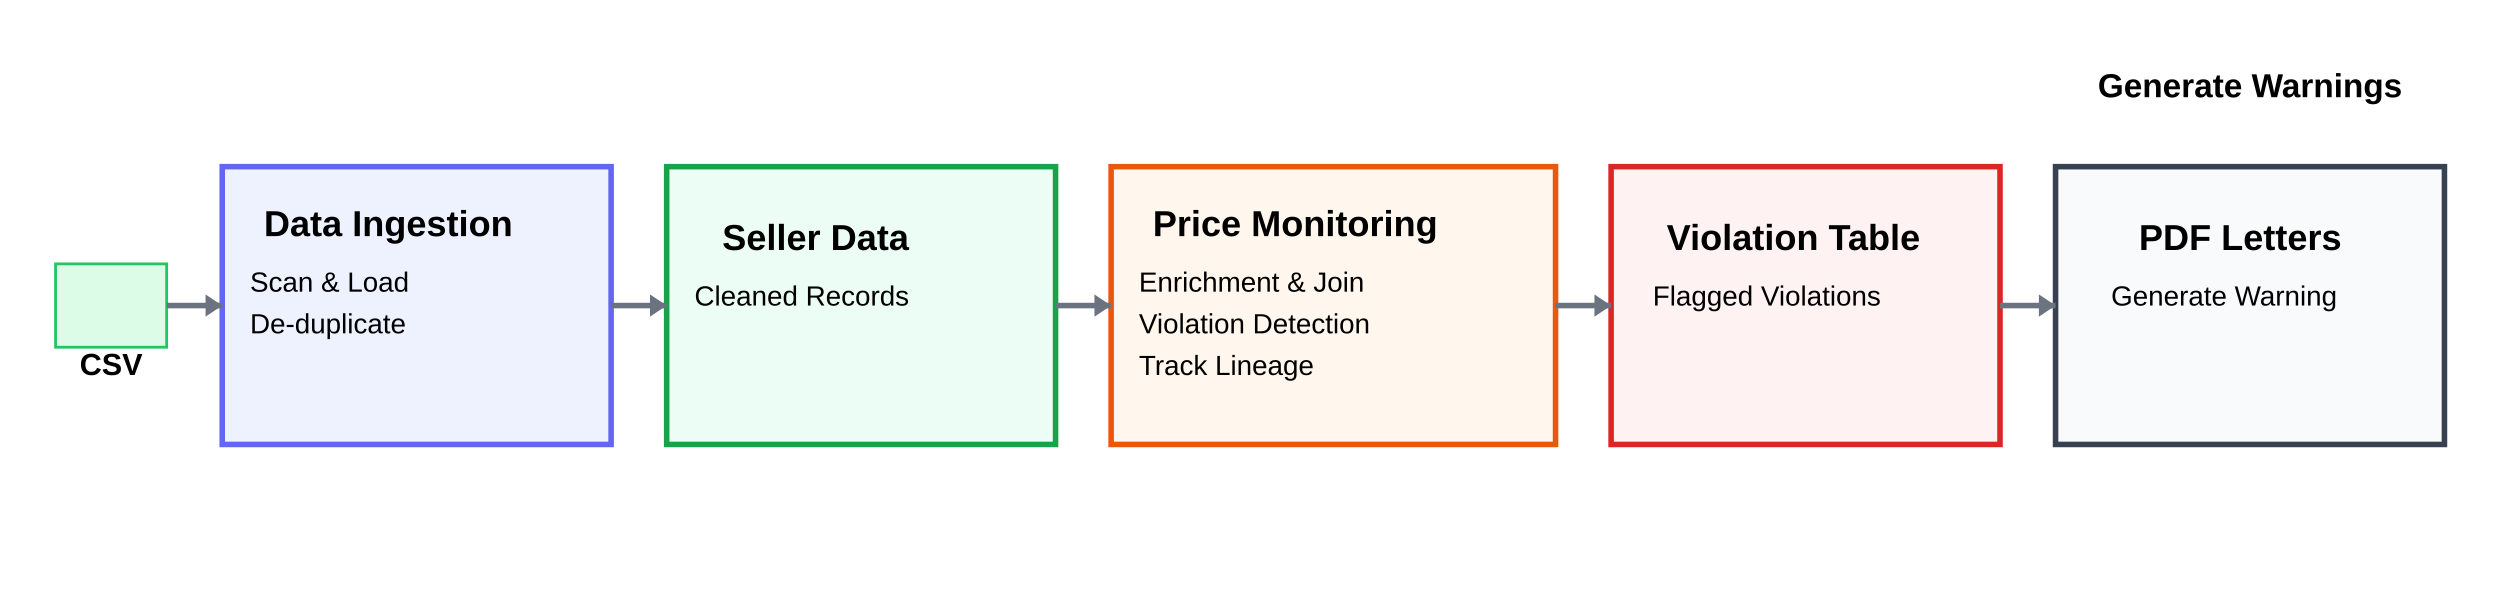
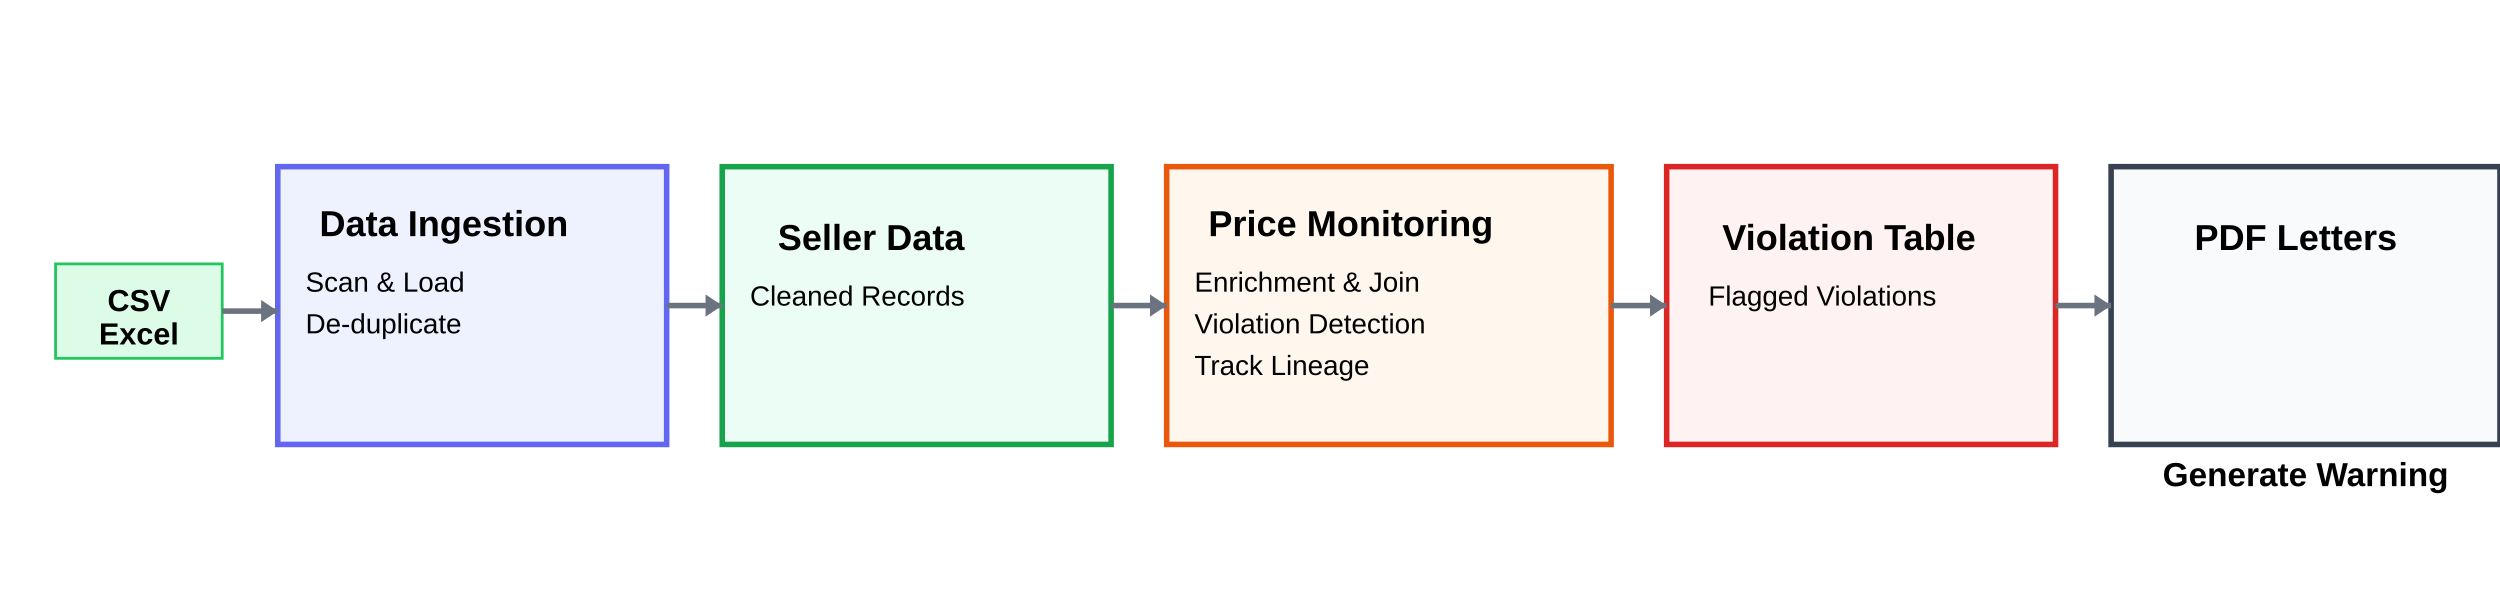
<svg xmlns="http://www.w3.org/2000/svg" viewBox="0 0 900 220">
-   <rect x="20" y="95" width="40" height="30" fill="#dcfce7" stroke="#22c55e" />
-   <text x="40" y="135" text-anchor="middle" font-family="Arial" font-size="11" font-weight="700">CSV</text>
-   <rect x="80" y="60" width="140" height="100" fill="#eef2ff" stroke="#6366f1" stroke-width="2" />
-   <text x="95" y="85" font-family="Arial" font-size="13" font-weight="700">Data Ingestion</text>
-   <text x="90" y="105" font-family="Arial" font-size="10">Scan &amp; Load</text>
-   <text x="90" y="120" font-family="Arial" font-size="10">De-duplicate</text>
-   <rect x="240" y="60" width="140" height="100" fill="#ecfdf5" stroke="#16a34a" stroke-width="2" />
-   <text x="260" y="90" font-family="Arial" font-size="13" font-weight="700">Seller Data</text>
-   <text x="250" y="110" font-family="Arial" font-size="10">Cleaned Records</text>
-   <rect x="400" y="60" width="160" height="100" fill="#fff7ed" stroke="#ea580c" stroke-width="2" />
-   <text x="415" y="85" font-family="Arial" font-size="13" font-weight="700">Price Monitoring</text>
-   <text x="410" y="105" font-family="Arial" font-size="10">Enrichment &amp; Join</text>
-   <text x="410" y="120" font-family="Arial" font-size="10">Violation Detection</text>
-   <text x="410" y="135" font-family="Arial" font-size="10">Track Lineage</text>
-   <rect x="580" y="60" width="140" height="100" fill="#fef2f2" stroke="#dc2626" stroke-width="2" />
-   <text x="600" y="90" font-family="Arial" font-size="13" font-weight="700">Violation Table</text>
-   <text x="595" y="110" font-family="Arial" font-size="10">Flagged Violations</text>
-   <rect x="740" y="60" width="140" height="100" fill="#f9fafb" stroke="#374151" stroke-width="2" />
-   <text x="770" y="90" font-family="Arial" font-size="13" font-weight="700">PDF Letters</text>
-   <text x="760" y="110" font-family="Arial" font-size="10">Generate Warning</text>
-   <text x="810" y="35" text-anchor="middle" font-family="Arial" font-size="12" font-weight="700">Generate Warnings</text>
-   <line x1="60" y1="110" x2="80" y2="110" stroke="#6b7280" stroke-width="2" />
-   <polygon points="80,110 74,106 74,114" fill="#6b7280" />
-   <line x1="220" y1="110" x2="240" y2="110" stroke="#6b7280" stroke-width="2" />
-   <polygon points="240,110 234,106 234,114" fill="#6b7280" />
-   <line x1="380" y1="110" x2="400" y2="110" stroke="#6b7280" stroke-width="2" />
-   <polygon points="400,110 394,106 394,114" fill="#6b7280" />
-   <line x1="560" y1="110" x2="580" y2="110" stroke="#6b7280" stroke-width="2" />
-   <polygon points="580,110 574,106 574,114" fill="#6b7280" />
-   <line x1="720" y1="110" x2="740" y2="110" stroke="#6b7280" stroke-width="2" />
-   <polygon points="740,110 734,106 734,114" fill="#6b7280" />
+   <rect x="20" y="95" width="60" height="34" fill="#dcfce7" stroke="#22c55e" />
+   <text x="50" y="112" text-anchor="middle" font-family="Arial" font-size="11" font-weight="700">CSV</text>
+   <text x="50" y="124" text-anchor="middle" font-family="Arial" font-size="11" font-weight="700">Excel</text>
+   <rect x="100" y="60" width="140" height="100" fill="#eef2ff" stroke="#6366f1" stroke-width="2" />
+   <text x="115" y="85" font-family="Arial" font-size="13" font-weight="700">Data Ingestion</text>
+   <text x="110" y="105" font-family="Arial" font-size="10">Scan &amp; Load</text>
+   <text x="110" y="120" font-family="Arial" font-size="10">De-duplicate</text>
+   <rect x="260" y="60" width="140" height="100" fill="#ecfdf5" stroke="#16a34a" stroke-width="2" />
+   <text x="280" y="90" font-family="Arial" font-size="13" font-weight="700">Seller Data</text>
+   <text x="270" y="110" font-family="Arial" font-size="10">Cleaned Records</text>
+   <rect x="420" y="60" width="160" height="100" fill="#fff7ed" stroke="#ea580c" stroke-width="2" />
+   <text x="435" y="85" font-family="Arial" font-size="13" font-weight="700">Price Monitoring</text>
+   <text x="430" y="105" font-family="Arial" font-size="10">Enrichment &amp; Join</text>
+   <text x="430" y="120" font-family="Arial" font-size="10">Violation Detection</text>
+   <text x="430" y="135" font-family="Arial" font-size="10">Track Lineage</text>
+   <rect x="600" y="60" width="140" height="100" fill="#fef2f2" stroke="#dc2626" stroke-width="2" />
+   <text x="620" y="90" font-family="Arial" font-size="13" font-weight="700">Violation Table</text>
+   <text x="615" y="110" font-family="Arial" font-size="10">Flagged Violations</text>
+   <rect x="760" y="60" width="140" height="100" fill="#f9fafb" stroke="#374151" stroke-width="2" />
+   <text x="790" y="90" font-family="Arial" font-size="13" font-weight="700">PDF Letters</text>
+   <text x="830" y="175" text-anchor="middle" font-family="Arial" font-size="12" font-weight="700">Generate Warning</text>
+   <line x1="80" y1="112" x2="100" y2="112" stroke="#6b7280" stroke-width="2" />
+   <polygon points="100,112 94,108 94,116" fill="#6b7280" />
+   <line x1="240" y1="110" x2="260" y2="110" stroke="#6b7280" stroke-width="2" />
+   <polygon points="260,110 254,106 254,114" fill="#6b7280" />
+   <line x1="400" y1="110" x2="420" y2="110" stroke="#6b7280" stroke-width="2" />
+   <polygon points="420,110 414,106 414,114" fill="#6b7280" />
+   <line x1="580" y1="110" x2="600" y2="110" stroke="#6b7280" stroke-width="2" />
+   <polygon points="600,110 594,106 594,114" fill="#6b7280" />
+   <line x1="740" y1="110" x2="760" y2="110" stroke="#6b7280" stroke-width="2" />
+   <polygon points="760,110 754,106 754,114" fill="#6b7280" />
</svg>
